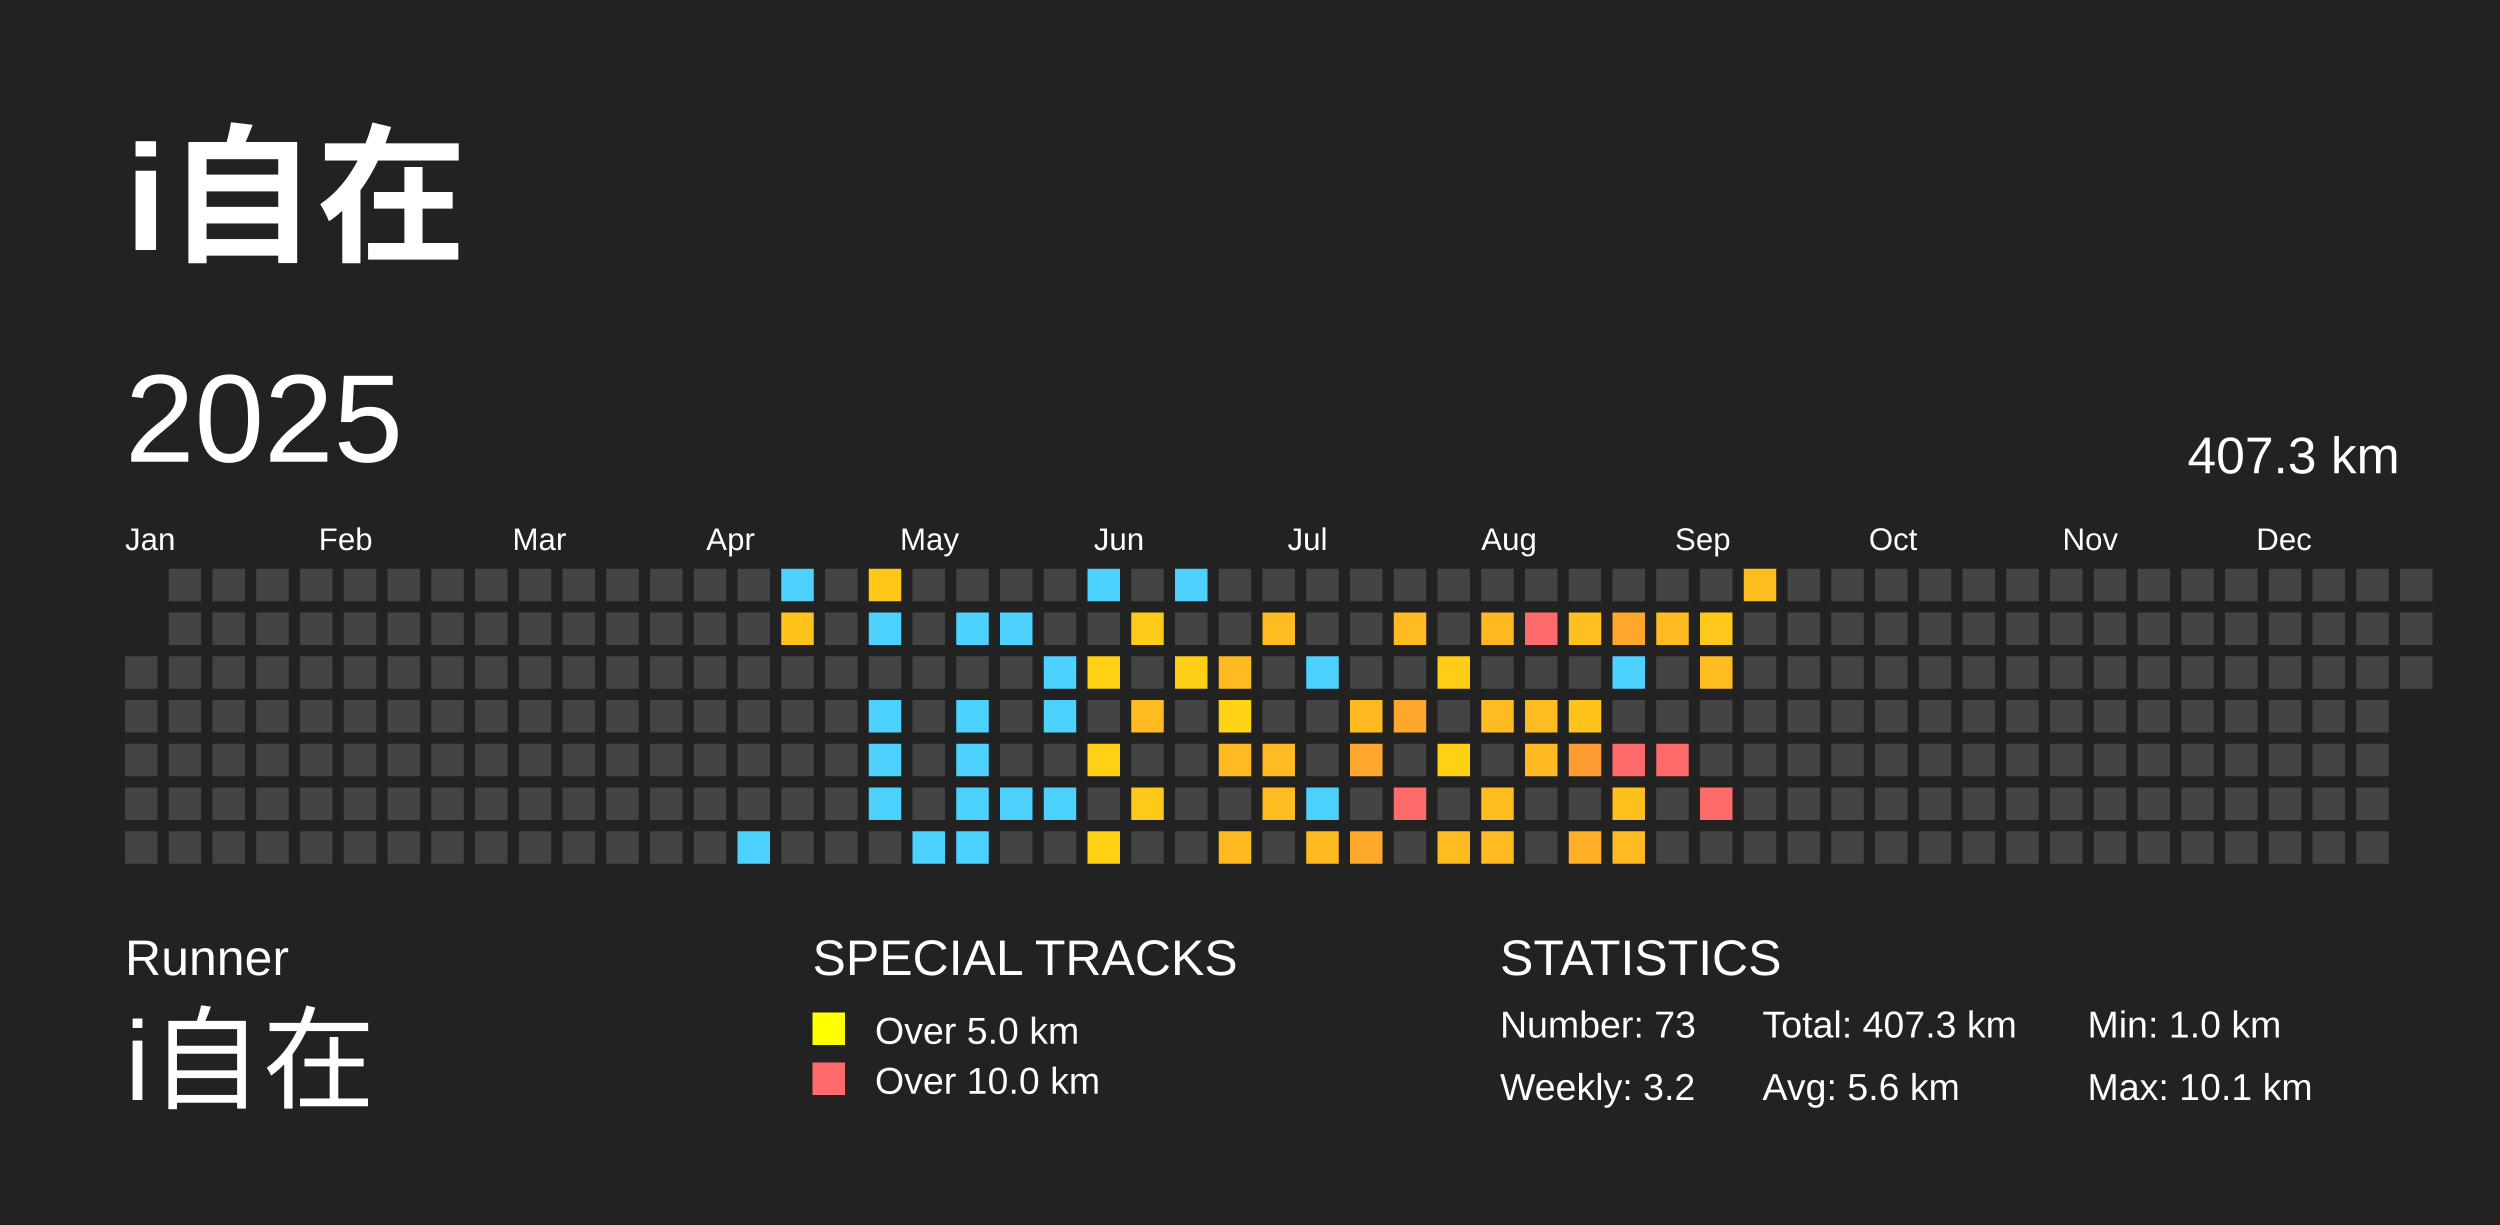
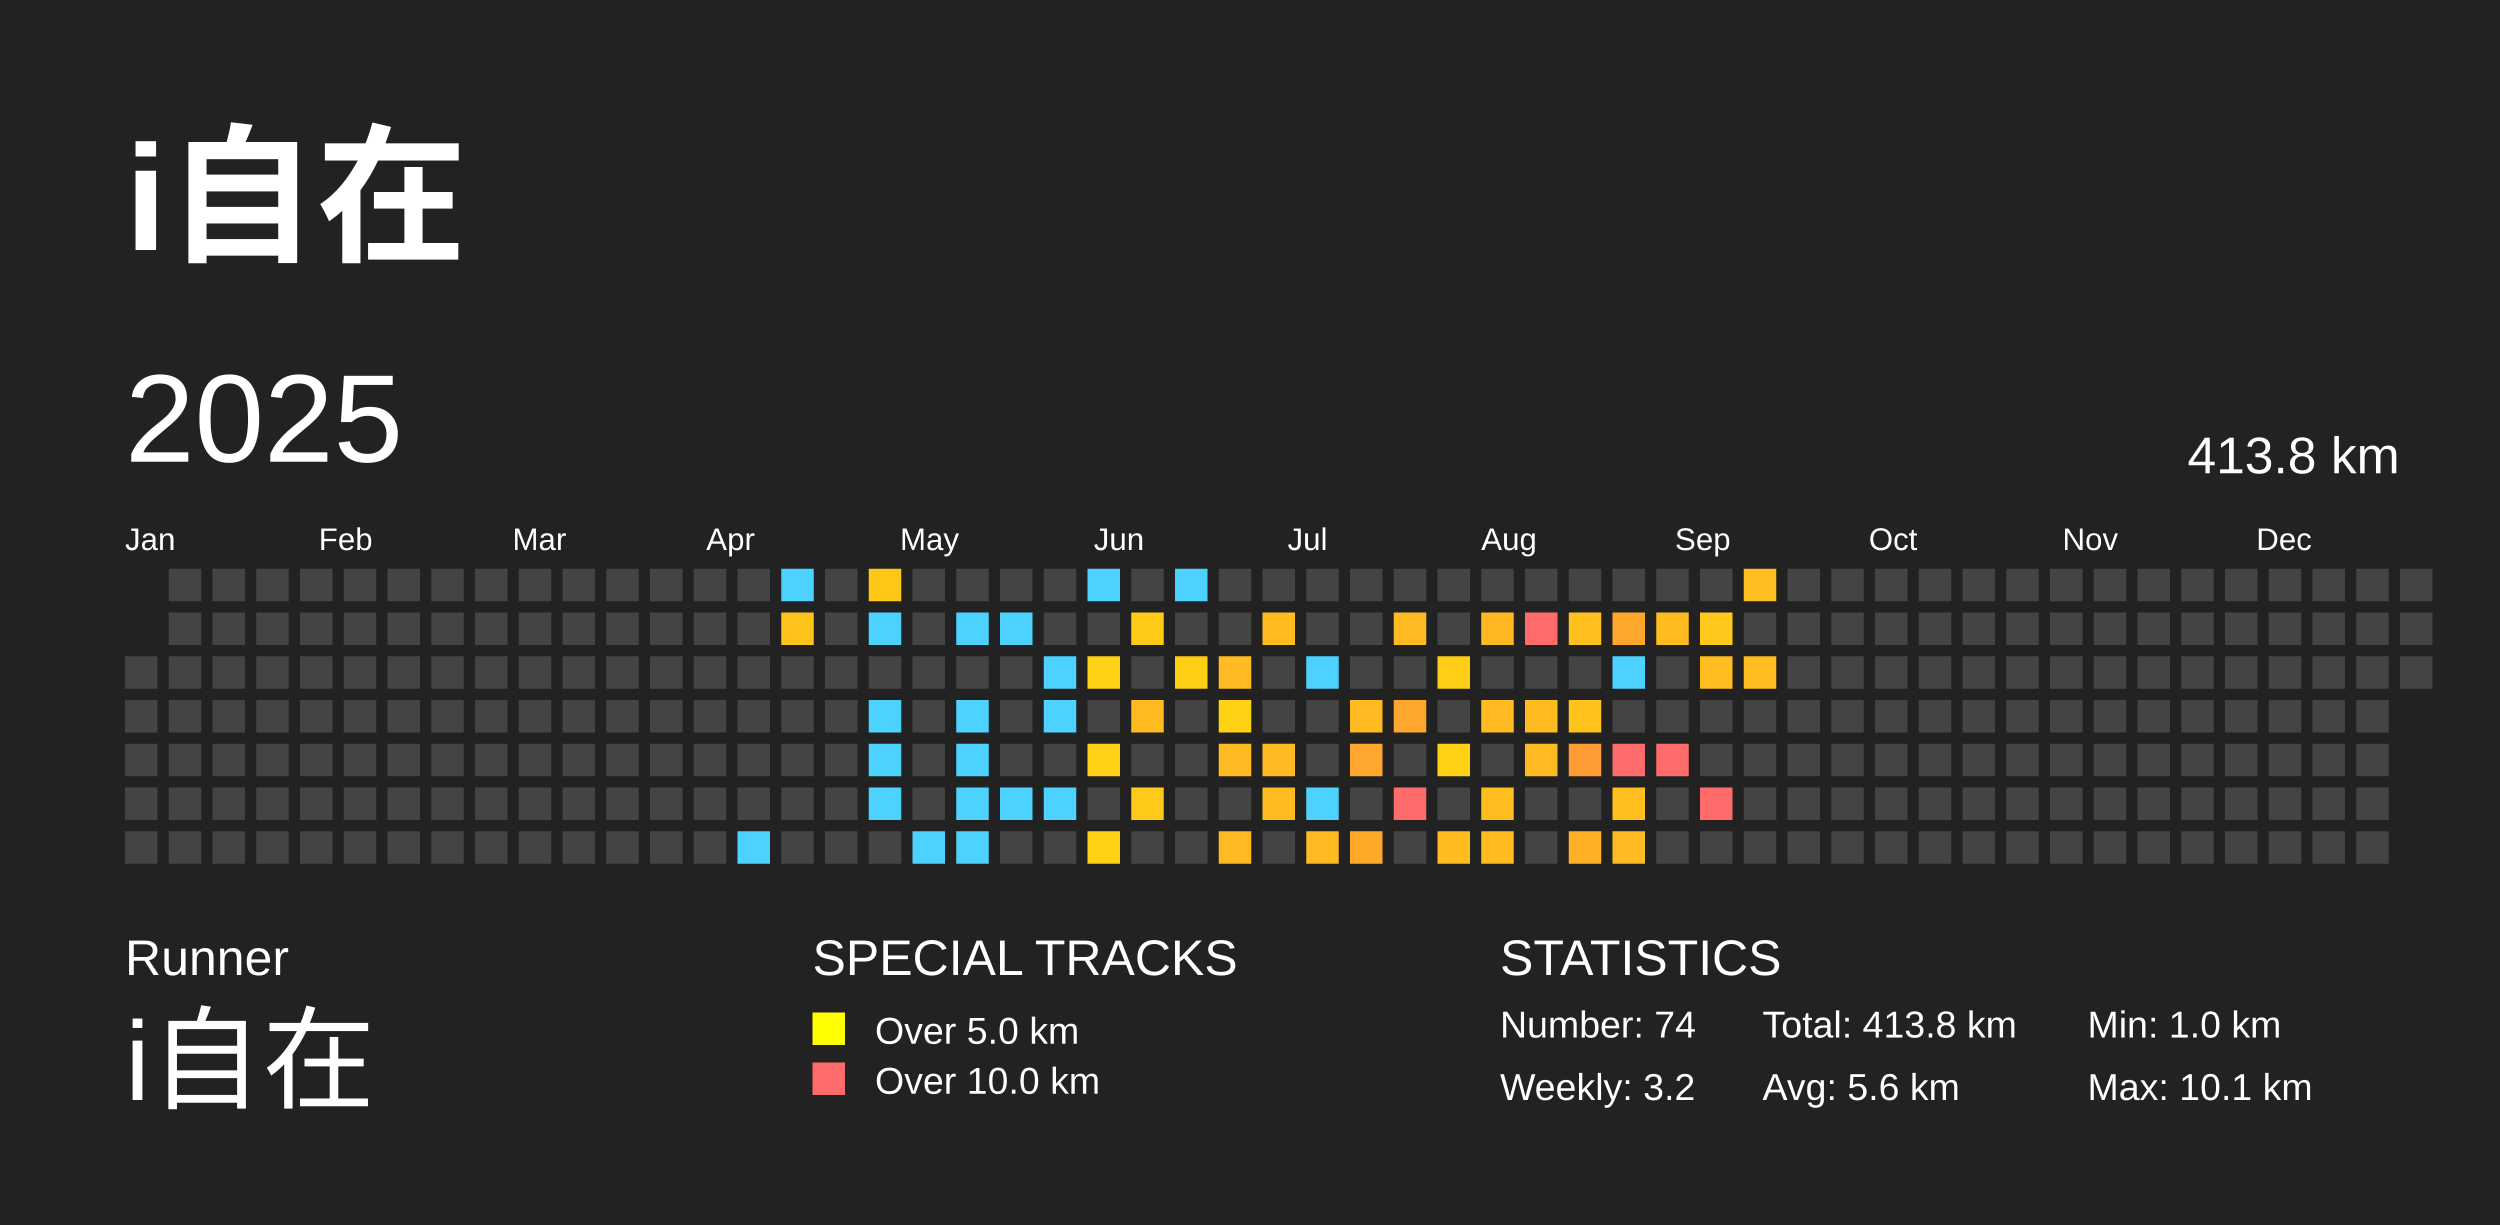
<svg xmlns="http://www.w3.org/2000/svg" baseProfile="full" height="98mm" version="1.1" viewBox="0,0,200,98" width="200mm">
  <defs />
  <rect fill="#222222" height="98" width="200" x="0" y="0" />
  <text fill="#FFFFFF" style="font-size:12px; font-family:Arial; font-weight:bold;" x="10" y="20">i自在</text>
  <text fill="#FFFFFF" style="font-size:4px; font-family:Arial" x="10" y="78">Runner</text>
  <text fill="#FFFFFF" style="font-size:9px; font-family:Arial" x="10" y="88">i自在</text>
  <text fill="#FFFFFF" style="font-size:4px; font-family:Arial" x="65" y="78">SPECIAL TRACKS</text>
  <rect fill="#FFFF00" height="2.6" width="2.6" x="65" y="81" />
  <text fill="#FFFFFF" style="font-size:3px; font-family:Arial" x="70" y="83.5">Over 5.0 km</text>
  <rect fill="#FF6B6B" height="2.6" width="2.6" x="65" y="85" />
  <text fill="#FFFFFF" style="font-size:3px; font-family:Arial" x="70" y="87.5">Over 10.0 km</text>
  <text fill="#FFFFFF" style="font-size:4px; font-family:Arial" x="120" y="78">STATISTICS</text>
-   <text fill="#FFFFFF" style="font-size:3px; font-family:Arial" x="120" y="83">Number: 73</text>
+   <text fill="#FFFFFF" style="font-size:3px; font-family:Arial" x="120" y="83">Number: 74</text>
  <text fill="#FFFFFF" style="font-size:3px; font-family:Arial" x="120" y="88">Weekly: 3.2</text>
-   <text fill="#FFFFFF" style="font-size:3px; font-family:Arial" x="141" y="83">Total: 407.3 km</text>
+   <text fill="#FFFFFF" style="font-size:3px; font-family:Arial" x="141" y="83">Total: 413.8 km</text>
  <text fill="#FFFFFF" style="font-size:3px; font-family:Arial" x="141" y="88">Avg: 5.6 km</text>
  <text fill="#FFFFFF" style="font-size:3px; font-family:Arial" x="167" y="83">Min: 1.0 km</text>
  <text fill="#FFFFFF" style="font-size:3px; font-family:Arial" x="167" y="88">Max: 10.1 km</text>
  <text dominant-baseline="hanging" fill="#FFFFFF" style="font-size:10.0px; font-family:Arial;" x="10" y="30">2025</text>
-   <text dominant-baseline="hanging" fill="#FFFFFF" style="font-size:4.125px; font-family:Arial;" x="175" y="35">407.3 km</text>
+   <text dominant-baseline="hanging" fill="#FFFFFF" style="font-size:4.125px; font-family:Arial;" x="175" y="35">413.8 km</text>
  <text fill="#FFFFFF" style="font-size:2.5px; font-family:Arial" x="10.0" y="44">Jan</text>
  <text fill="#FFFFFF" style="font-size:2.5px; font-family:Arial" x="25.5" y="44">Feb</text>
  <text fill="#FFFFFF" style="font-size:2.5px; font-family:Arial" x="41.0" y="44">Mar</text>
  <text fill="#FFFFFF" style="font-size:2.5px; font-family:Arial" x="56.5" y="44">Apr</text>
  <text fill="#FFFFFF" style="font-size:2.5px; font-family:Arial" x="72.0" y="44">May</text>
  <text fill="#FFFFFF" style="font-size:2.5px; font-family:Arial" x="87.5" y="44">Jun</text>
  <text fill="#FFFFFF" style="font-size:2.5px; font-family:Arial" x="103.0" y="44">Jul</text>
  <text fill="#FFFFFF" style="font-size:2.5px; font-family:Arial" x="118.5" y="44">Aug</text>
  <text fill="#FFFFFF" style="font-size:2.5px; font-family:Arial" x="134.0" y="44">Sep</text>
  <text fill="#FFFFFF" style="font-size:2.5px; font-family:Arial" x="149.5" y="44">Oct</text>
  <text fill="#FFFFFF" style="font-size:2.5px; font-family:Arial" x="165.0" y="44">Nov</text>
  <text fill="#FFFFFF" style="font-size:2.5px; font-family:Arial" x="180.5" y="44">Dec</text>
  <rect fill="#444444" height="2.6" width="2.6" x="10.0" y="52.5" />
  <rect fill="#444444" height="2.6" width="2.6" x="10.0" y="56.0" />
  <rect fill="#444444" height="2.6" width="2.6" x="10.0" y="59.5" />
  <rect fill="#444444" height="2.6" width="2.6" x="10.0" y="63.0" />
  <rect fill="#444444" height="2.6" width="2.6" x="10.0" y="66.5" />
  <rect fill="#444444" height="2.6" width="2.6" x="13.5" y="45.5" />
  <rect fill="#444444" height="2.6" width="2.6" x="13.5" y="49.0" />
  <rect fill="#444444" height="2.6" width="2.6" x="13.5" y="52.5" />
  <rect fill="#444444" height="2.6" width="2.6" x="13.5" y="56.0" />
  <rect fill="#444444" height="2.6" width="2.6" x="13.5" y="59.5" />
  <rect fill="#444444" height="2.6" width="2.6" x="13.5" y="63.0" />
  <rect fill="#444444" height="2.6" width="2.6" x="13.5" y="66.5" />
  <rect fill="#444444" height="2.6" width="2.6" x="17.0" y="45.5" />
  <rect fill="#444444" height="2.6" width="2.6" x="17.0" y="49.0" />
  <rect fill="#444444" height="2.6" width="2.6" x="17.0" y="52.5" />
  <rect fill="#444444" height="2.6" width="2.6" x="17.0" y="56.0" />
  <rect fill="#444444" height="2.6" width="2.6" x="17.0" y="59.5" />
  <rect fill="#444444" height="2.6" width="2.6" x="17.0" y="63.0" />
  <rect fill="#444444" height="2.6" width="2.6" x="17.0" y="66.5" />
  <rect fill="#444444" height="2.6" width="2.6" x="20.5" y="45.5" />
  <rect fill="#444444" height="2.6" width="2.6" x="20.5" y="49.0" />
  <rect fill="#444444" height="2.6" width="2.6" x="20.5" y="52.5" />
  <rect fill="#444444" height="2.6" width="2.6" x="20.5" y="56.0" />
  <rect fill="#444444" height="2.6" width="2.6" x="20.5" y="59.5" />
  <rect fill="#444444" height="2.6" width="2.6" x="20.5" y="63.0" />
  <rect fill="#444444" height="2.6" width="2.6" x="20.5" y="66.5" />
  <rect fill="#444444" height="2.6" width="2.6" x="24.0" y="45.5" />
  <rect fill="#444444" height="2.6" width="2.6" x="24.0" y="49.0" />
  <rect fill="#444444" height="2.6" width="2.6" x="24.0" y="52.5" />
  <rect fill="#444444" height="2.6" width="2.6" x="24.0" y="56.0" />
  <rect fill="#444444" height="2.6" width="2.6" x="24.0" y="59.5" />
  <rect fill="#444444" height="2.6" width="2.6" x="24.0" y="63.0" />
  <rect fill="#444444" height="2.6" width="2.6" x="24.0" y="66.5" />
  <rect fill="#444444" height="2.6" width="2.6" x="27.5" y="45.5" />
  <rect fill="#444444" height="2.6" width="2.6" x="27.5" y="49.0" />
  <rect fill="#444444" height="2.6" width="2.6" x="27.5" y="52.5" />
  <rect fill="#444444" height="2.6" width="2.6" x="27.5" y="56.0" />
  <rect fill="#444444" height="2.6" width="2.6" x="27.5" y="59.5" />
  <rect fill="#444444" height="2.6" width="2.6" x="27.5" y="63.0" />
  <rect fill="#444444" height="2.6" width="2.6" x="27.5" y="66.5" />
  <rect fill="#444444" height="2.6" width="2.6" x="31.0" y="45.5" />
  <rect fill="#444444" height="2.6" width="2.6" x="31.0" y="49.0" />
  <rect fill="#444444" height="2.6" width="2.6" x="31.0" y="52.5" />
  <rect fill="#444444" height="2.6" width="2.6" x="31.0" y="56.0" />
  <rect fill="#444444" height="2.6" width="2.6" x="31.0" y="59.5" />
  <rect fill="#444444" height="2.6" width="2.6" x="31.0" y="63.0" />
  <rect fill="#444444" height="2.6" width="2.6" x="31.0" y="66.5" />
  <rect fill="#444444" height="2.6" width="2.6" x="34.5" y="45.5" />
  <rect fill="#444444" height="2.6" width="2.6" x="34.5" y="49.0" />
  <rect fill="#444444" height="2.6" width="2.6" x="34.5" y="52.5" />
  <rect fill="#444444" height="2.6" width="2.6" x="34.5" y="56.0" />
  <rect fill="#444444" height="2.6" width="2.6" x="34.5" y="59.5" />
  <rect fill="#444444" height="2.6" width="2.6" x="34.5" y="63.0" />
  <rect fill="#444444" height="2.6" width="2.6" x="34.5" y="66.5" />
  <rect fill="#444444" height="2.6" width="2.6" x="38.0" y="45.5" />
  <rect fill="#444444" height="2.6" width="2.6" x="38.0" y="49.0" />
  <rect fill="#444444" height="2.6" width="2.6" x="38.0" y="52.5" />
  <rect fill="#444444" height="2.6" width="2.6" x="38.0" y="56.0" />
  <rect fill="#444444" height="2.6" width="2.6" x="38.0" y="59.5" />
  <rect fill="#444444" height="2.6" width="2.6" x="38.0" y="63.0" />
  <rect fill="#444444" height="2.6" width="2.6" x="38.0" y="66.5" />
  <rect fill="#444444" height="2.6" width="2.6" x="41.5" y="45.5" />
  <rect fill="#444444" height="2.6" width="2.6" x="41.5" y="49.0" />
  <rect fill="#444444" height="2.6" width="2.6" x="41.5" y="52.5" />
  <rect fill="#444444" height="2.6" width="2.6" x="41.5" y="56.0" />
  <rect fill="#444444" height="2.6" width="2.6" x="41.5" y="59.5" />
  <rect fill="#444444" height="2.6" width="2.6" x="41.5" y="63.0" />
  <rect fill="#444444" height="2.6" width="2.6" x="41.5" y="66.5" />
  <rect fill="#444444" height="2.6" width="2.6" x="45.0" y="45.5" />
  <rect fill="#444444" height="2.6" width="2.6" x="45.0" y="49.0" />
  <rect fill="#444444" height="2.6" width="2.6" x="45.0" y="52.5" />
  <rect fill="#444444" height="2.6" width="2.6" x="45.0" y="56.0" />
  <rect fill="#444444" height="2.6" width="2.6" x="45.0" y="59.5" />
  <rect fill="#444444" height="2.6" width="2.6" x="45.0" y="63.0" />
  <rect fill="#444444" height="2.6" width="2.6" x="45.0" y="66.5" />
  <rect fill="#444444" height="2.6" width="2.6" x="48.5" y="45.5" />
  <rect fill="#444444" height="2.6" width="2.6" x="48.5" y="49.0" />
  <rect fill="#444444" height="2.6" width="2.6" x="48.5" y="52.5" />
  <rect fill="#444444" height="2.6" width="2.6" x="48.5" y="56.0" />
  <rect fill="#444444" height="2.6" width="2.6" x="48.5" y="59.5" />
  <rect fill="#444444" height="2.6" width="2.6" x="48.5" y="63.0" />
  <rect fill="#444444" height="2.6" width="2.6" x="48.5" y="66.5" />
  <rect fill="#444444" height="2.6" width="2.6" x="52.0" y="45.5" />
  <rect fill="#444444" height="2.6" width="2.6" x="52.0" y="49.0" />
  <rect fill="#444444" height="2.6" width="2.6" x="52.0" y="52.5" />
  <rect fill="#444444" height="2.6" width="2.6" x="52.0" y="56.0" />
  <rect fill="#444444" height="2.6" width="2.6" x="52.0" y="59.5" />
  <rect fill="#444444" height="2.6" width="2.6" x="52.0" y="63.0" />
  <rect fill="#444444" height="2.6" width="2.6" x="52.0" y="66.5" />
  <rect fill="#444444" height="2.6" width="2.6" x="55.5" y="45.5" />
  <rect fill="#444444" height="2.6" width="2.6" x="55.5" y="49.0" />
  <rect fill="#444444" height="2.6" width="2.6" x="55.5" y="52.5" />
  <rect fill="#444444" height="2.6" width="2.6" x="55.5" y="56.0" />
  <rect fill="#444444" height="2.6" width="2.6" x="55.5" y="59.5" />
  <rect fill="#444444" height="2.6" width="2.6" x="55.5" y="63.0" />
  <rect fill="#444444" height="2.6" width="2.6" x="55.5" y="66.5" />
  <rect fill="#444444" height="2.6" width="2.6" x="59.0" y="45.5" />
  <rect fill="#444444" height="2.6" width="2.6" x="59.0" y="49.0" />
  <rect fill="#444444" height="2.6" width="2.6" x="59.0" y="52.5" />
  <rect fill="#444444" height="2.6" width="2.6" x="59.0" y="56.0" />
  <rect fill="#444444" height="2.6" width="2.6" x="59.0" y="59.5" />
  <rect fill="#444444" height="2.6" width="2.6" x="59.0" y="63.0" />
  <rect fill="#4dd2ff" height="2.6" width="2.6" x="59.0" y="66.5" />
  <rect fill="#4dd2ff" height="2.6" width="2.6" x="62.5" y="45.5" />
  <rect fill="#ffc31c" height="2.6" width="2.6" x="62.5" y="49.0" />
  <rect fill="#444444" height="2.6" width="2.6" x="62.5" y="52.5" />
  <rect fill="#444444" height="2.6" width="2.6" x="62.5" y="56.0" />
  <rect fill="#444444" height="2.6" width="2.6" x="62.5" y="59.5" />
  <rect fill="#444444" height="2.6" width="2.6" x="62.5" y="63.0" />
  <rect fill="#444444" height="2.6" width="2.6" x="62.5" y="66.5" />
  <rect fill="#444444" height="2.6" width="2.6" x="66.0" y="45.5" />
  <rect fill="#444444" height="2.6" width="2.6" x="66.0" y="49.0" />
  <rect fill="#444444" height="2.6" width="2.6" x="66.0" y="52.5" />
  <rect fill="#444444" height="2.6" width="2.6" x="66.0" y="56.0" />
  <rect fill="#444444" height="2.6" width="2.6" x="66.0" y="59.5" />
  <rect fill="#444444" height="2.6" width="2.6" x="66.0" y="63.0" />
  <rect fill="#444444" height="2.6" width="2.6" x="66.0" y="66.5" />
  <rect fill="#ffc819" height="2.6" width="2.6" x="69.5" y="45.5" />
  <rect fill="#4dd2ff" height="2.6" width="2.6" x="69.5" y="49.0" />
  <rect fill="#444444" height="2.6" width="2.6" x="69.5" y="52.5" />
  <rect fill="#4dd2ff" height="2.6" width="2.6" x="69.5" y="56.0" />
  <rect fill="#4dd2ff" height="2.6" width="2.6" x="69.5" y="59.5" />
  <rect fill="#4dd2ff" height="2.6" width="2.6" x="69.5" y="63.0" />
  <rect fill="#444444" height="2.6" width="2.6" x="69.5" y="66.5" />
  <rect fill="#444444" height="2.6" width="2.6" x="73.0" y="45.5" />
  <rect fill="#444444" height="2.6" width="2.6" x="73.0" y="49.0" />
  <rect fill="#444444" height="2.6" width="2.6" x="73.0" y="52.5" />
  <rect fill="#444444" height="2.6" width="2.6" x="73.0" y="56.0" />
  <rect fill="#444444" height="2.6" width="2.6" x="73.0" y="59.5" />
  <rect fill="#444444" height="2.6" width="2.6" x="73.0" y="63.0" />
  <rect fill="#4dd2ff" height="2.6" width="2.6" x="73.0" y="66.5" />
  <rect fill="#444444" height="2.6" width="2.6" x="76.5" y="45.5" />
  <rect fill="#4dd2ff" height="2.6" width="2.6" x="76.5" y="49.0" />
  <rect fill="#444444" height="2.6" width="2.6" x="76.5" y="52.5" />
  <rect fill="#4dd2ff" height="2.6" width="2.6" x="76.5" y="56.0" />
  <rect fill="#4dd2ff" height="2.6" width="2.6" x="76.5" y="59.5" />
  <rect fill="#4dd2ff" height="2.6" width="2.6" x="76.5" y="63.0" />
  <rect fill="#4dd2ff" height="2.6" width="2.6" x="76.5" y="66.5" />
  <rect fill="#444444" height="2.6" width="2.6" x="80.0" y="45.5" />
  <rect fill="#4dd2ff" height="2.6" width="2.6" x="80.0" y="49.0" />
  <rect fill="#444444" height="2.6" width="2.6" x="80.0" y="52.5" />
  <rect fill="#444444" height="2.6" width="2.6" x="80.0" y="56.0" />
  <rect fill="#444444" height="2.6" width="2.6" x="80.0" y="59.5" />
  <rect fill="#4dd2ff" height="2.6" width="2.6" x="80.0" y="63.0" />
  <rect fill="#444444" height="2.6" width="2.6" x="80.0" y="66.5" />
  <rect fill="#444444" height="2.6" width="2.6" x="83.5" y="45.5" />
  <rect fill="#444444" height="2.6" width="2.6" x="83.5" y="49.0" />
  <rect fill="#4dd2ff" height="2.6" width="2.6" x="83.5" y="52.5" />
  <rect fill="#4dd2ff" height="2.6" width="2.6" x="83.5" y="56.0" />
  <rect fill="#444444" height="2.6" width="2.6" x="83.5" y="59.5" />
  <rect fill="#4dd2ff" height="2.6" width="2.6" x="83.5" y="63.0" />
  <rect fill="#444444" height="2.6" width="2.6" x="83.5" y="66.5" />
  <rect fill="#4dd2ff" height="2.6" width="2.6" x="87.0" y="45.5" />
  <rect fill="#444444" height="2.6" width="2.6" x="87.0" y="49.0" />
  <rect fill="#ffd115" height="2.6" width="2.6" x="87.0" y="52.5" />
  <rect fill="#444444" height="2.6" width="2.6" x="87.0" y="56.0" />
  <rect fill="#ffd015" height="2.6" width="2.6" x="87.0" y="59.5" />
  <rect fill="#444444" height="2.6" width="2.6" x="87.0" y="63.0" />
  <rect fill="#ffd115" height="2.6" width="2.6" x="87.0" y="66.5" />
  <rect fill="#444444" height="2.6" width="2.6" x="90.5" y="45.5" />
  <rect fill="#ffcb18" height="2.6" width="2.6" x="90.5" y="49.0" />
  <rect fill="#444444" height="2.6" width="2.6" x="90.5" y="52.5" />
  <rect fill="#ffbb20" height="2.6" width="2.6" x="90.5" y="56.0" />
  <rect fill="#444444" height="2.6" width="2.6" x="90.5" y="59.5" />
  <rect fill="#ffc919" height="2.6" width="2.6" x="90.5" y="63.0" />
  <rect fill="#444444" height="2.6" width="2.6" x="90.5" y="66.5" />
  <rect fill="#4dd2ff" height="2.6" width="2.6" x="94.0" y="45.5" />
  <rect fill="#444444" height="2.6" width="2.6" x="94.0" y="49.0" />
  <rect fill="#ffce17" height="2.6" width="2.6" x="94.0" y="52.5" />
  <rect fill="#444444" height="2.6" width="2.6" x="94.0" y="56.0" />
  <rect fill="#444444" height="2.6" width="2.6" x="94.0" y="59.5" />
  <rect fill="#444444" height="2.6" width="2.6" x="94.0" y="63.0" />
  <rect fill="#444444" height="2.6" width="2.6" x="94.0" y="66.5" />
  <rect fill="#444444" height="2.6" width="2.6" x="97.5" y="45.5" />
  <rect fill="#444444" height="2.6" width="2.6" x="97.5" y="49.0" />
  <rect fill="#ffbb21" height="2.6" width="2.6" x="97.5" y="52.5" />
  <rect fill="#ffd215" height="2.6" width="2.6" x="97.5" y="56.0" />
  <rect fill="#ffbb21" height="2.6" width="2.6" x="97.5" y="59.5" />
  <rect fill="#444444" height="2.6" width="2.6" x="97.5" y="63.0" />
  <rect fill="#ffba21" height="2.6" width="2.6" x="97.5" y="66.5" />
  <rect fill="#444444" height="2.6" width="2.6" x="101.0" y="45.5" />
  <rect fill="#ffbc20" height="2.6" width="2.6" x="101.0" y="49.0" />
  <rect fill="#444444" height="2.6" width="2.6" x="101.0" y="52.5" />
  <rect fill="#444444" height="2.6" width="2.6" x="101.0" y="56.0" />
  <rect fill="#ffbb21" height="2.6" width="2.6" x="101.0" y="59.5" />
  <rect fill="#ffbc20" height="2.6" width="2.6" x="101.0" y="63.0" />
  <rect fill="#444444" height="2.6" width="2.6" x="101.0" y="66.5" />
  <rect fill="#444444" height="2.6" width="2.6" x="104.5" y="45.5" />
  <rect fill="#444444" height="2.6" width="2.6" x="104.5" y="49.0" />
  <rect fill="#4dd2ff" height="2.6" width="2.6" x="104.5" y="52.5" />
  <rect fill="#444444" height="2.6" width="2.6" x="104.5" y="56.0" />
  <rect fill="#444444" height="2.6" width="2.6" x="104.5" y="59.5" />
  <rect fill="#4dd2ff" height="2.6" width="2.6" x="104.5" y="63.0" />
  <rect fill="#ffba21" height="2.6" width="2.6" x="104.5" y="66.5" />
  <rect fill="#444444" height="2.6" width="2.6" x="108.0" y="45.5" />
  <rect fill="#444444" height="2.6" width="2.6" x="108.0" y="49.0" />
  <rect fill="#444444" height="2.6" width="2.6" x="108.0" y="52.5" />
  <rect fill="#ffba21" height="2.6" width="2.6" x="108.0" y="56.0" />
  <rect fill="#ffa62e" height="2.6" width="2.6" x="108.0" y="59.5" />
  <rect fill="#444444" height="2.6" width="2.6" x="108.0" y="63.0" />
  <rect fill="#ffa92b" height="2.6" width="2.6" x="108.0" y="66.5" />
  <rect fill="#444444" height="2.6" width="2.6" x="111.5" y="45.5" />
  <rect fill="#ffbb21" height="2.6" width="2.6" x="111.5" y="49.0" />
  <rect fill="#444444" height="2.6" width="2.6" x="111.5" y="52.5" />
  <rect fill="#ffa72d" height="2.6" width="2.6" x="111.5" y="56.0" />
  <rect fill="#444444" height="2.6" width="2.6" x="111.5" y="59.5" />
  <rect fill="#FF6B6B" height="2.6" width="2.6" x="111.5" y="63.0" />
  <rect fill="#444444" height="2.6" width="2.6" x="111.5" y="66.5" />
  <rect fill="#444444" height="2.6" width="2.6" x="115.0" y="45.5" />
  <rect fill="#444444" height="2.6" width="2.6" x="115.0" y="49.0" />
  <rect fill="#ffcc17" height="2.6" width="2.6" x="115.0" y="52.5" />
  <rect fill="#444444" height="2.6" width="2.6" x="115.0" y="56.0" />
  <rect fill="#ffd115" height="2.6" width="2.6" x="115.0" y="59.5" />
  <rect fill="#444444" height="2.6" width="2.6" x="115.0" y="63.0" />
  <rect fill="#ffbc20" height="2.6" width="2.6" x="115.0" y="66.5" />
  <rect fill="#444444" height="2.6" width="2.6" x="118.5" y="45.5" />
  <rect fill="#ffb822" height="2.6" width="2.6" x="118.5" y="49.0" />
  <rect fill="#444444" height="2.6" width="2.6" x="118.5" y="52.5" />
  <rect fill="#ffbb21" height="2.6" width="2.6" x="118.5" y="56.0" />
  <rect fill="#444444" height="2.6" width="2.6" x="118.5" y="59.5" />
  <rect fill="#ffbd20" height="2.6" width="2.6" x="118.5" y="63.0" />
  <rect fill="#ffbb20" height="2.6" width="2.6" x="118.5" y="66.5" />
  <rect fill="#444444" height="2.6" width="2.6" x="122.0" y="45.5" />
  <rect fill="#FF6B6B" height="2.6" width="2.6" x="122.0" y="49.0" />
  <rect fill="#444444" height="2.6" width="2.6" x="122.0" y="52.5" />
  <rect fill="#ffbc20" height="2.6" width="2.6" x="122.0" y="56.0" />
  <rect fill="#ffba21" height="2.6" width="2.6" x="122.0" y="59.5" />
  <rect fill="#444444" height="2.6" width="2.6" x="122.0" y="63.0" />
  <rect fill="#444444" height="2.6" width="2.6" x="122.0" y="66.5" />
  <rect fill="#444444" height="2.6" width="2.6" x="125.5" y="45.5" />
  <rect fill="#ffbf1e" height="2.6" width="2.6" x="125.5" y="49.0" />
  <rect fill="#444444" height="2.6" width="2.6" x="125.5" y="52.5" />
  <rect fill="#ffc31c" height="2.6" width="2.6" x="125.5" y="56.0" />
  <rect fill="#ff9d34" height="2.6" width="2.6" x="125.5" y="59.5" />
  <rect fill="#444444" height="2.6" width="2.6" x="125.5" y="63.0" />
  <rect fill="#ffb027" height="2.6" width="2.6" x="125.5" y="66.5" />
  <rect fill="#444444" height="2.6" width="2.6" x="129.0" y="45.5" />
  <rect fill="#ffa72d" height="2.6" width="2.6" x="129.0" y="49.0" />
  <rect fill="#4dd2ff" height="2.6" width="2.6" x="129.0" y="52.5" />
  <rect fill="#444444" height="2.6" width="2.6" x="129.0" y="56.0" />
  <rect fill="#FF6B6B" height="2.6" width="2.6" x="129.0" y="59.5" />
  <rect fill="#ffc01e" height="2.6" width="2.6" x="129.0" y="63.0" />
  <rect fill="#ffbb21" height="2.6" width="2.6" x="129.0" y="66.5" />
  <rect fill="#444444" height="2.6" width="2.6" x="132.5" y="45.5" />
  <rect fill="#ffbb20" height="2.6" width="2.6" x="132.5" y="49.0" />
  <rect fill="#444444" height="2.6" width="2.6" x="132.5" y="52.5" />
  <rect fill="#444444" height="2.6" width="2.6" x="132.5" y="56.0" />
  <rect fill="#FF6B6B" height="2.6" width="2.6" x="132.5" y="59.5" />
  <rect fill="#444444" height="2.6" width="2.6" x="132.5" y="63.0" />
  <rect fill="#444444" height="2.6" width="2.6" x="132.5" y="66.5" />
  <rect fill="#444444" height="2.6" width="2.6" x="136.0" y="45.5" />
  <rect fill="#ffc81a" height="2.6" width="2.6" x="136.0" y="49.0" />
  <rect fill="#ffbd20" height="2.6" width="2.6" x="136.0" y="52.5" />
  <rect fill="#444444" height="2.6" width="2.6" x="136.0" y="56.0" />
  <rect fill="#444444" height="2.6" width="2.6" x="136.0" y="59.5" />
  <rect fill="#FF6B6B" height="2.6" width="2.6" x="136.0" y="63.0" />
  <rect fill="#444444" height="2.6" width="2.6" x="136.0" y="66.5" />
  <rect fill="#ffbe1f" height="2.6" width="2.6" x="139.5" y="45.5" />
  <rect fill="#444444" height="2.6" width="2.6" x="139.5" y="49.0" />
-   <rect fill="#444444" height="2.6" width="2.6" x="139.5" y="52.5" />
+   <rect fill="#ffbd1f" height="2.6" width="2.6" x="139.5" y="52.5" />
  <rect fill="#444444" height="2.6" width="2.6" x="139.5" y="56.0" />
  <rect fill="#444444" height="2.6" width="2.6" x="139.5" y="59.5" />
  <rect fill="#444444" height="2.6" width="2.6" x="139.5" y="63.0" />
  <rect fill="#444444" height="2.6" width="2.6" x="139.5" y="66.5" />
  <rect fill="#444444" height="2.6" width="2.6" x="143.0" y="45.5" />
  <rect fill="#444444" height="2.6" width="2.6" x="143.0" y="49.0" />
  <rect fill="#444444" height="2.6" width="2.6" x="143.0" y="52.5" />
  <rect fill="#444444" height="2.6" width="2.6" x="143.0" y="56.0" />
  <rect fill="#444444" height="2.6" width="2.6" x="143.0" y="59.5" />
  <rect fill="#444444" height="2.6" width="2.6" x="143.0" y="63.0" />
  <rect fill="#444444" height="2.6" width="2.6" x="143.0" y="66.5" />
  <rect fill="#444444" height="2.6" width="2.6" x="146.5" y="45.5" />
  <rect fill="#444444" height="2.6" width="2.6" x="146.5" y="49.0" />
  <rect fill="#444444" height="2.6" width="2.6" x="146.5" y="52.5" />
  <rect fill="#444444" height="2.6" width="2.6" x="146.5" y="56.0" />
  <rect fill="#444444" height="2.6" width="2.6" x="146.5" y="59.5" />
  <rect fill="#444444" height="2.6" width="2.6" x="146.5" y="63.0" />
  <rect fill="#444444" height="2.6" width="2.6" x="146.5" y="66.5" />
  <rect fill="#444444" height="2.6" width="2.6" x="150.0" y="45.5" />
  <rect fill="#444444" height="2.6" width="2.6" x="150.0" y="49.0" />
  <rect fill="#444444" height="2.6" width="2.6" x="150.0" y="52.5" />
  <rect fill="#444444" height="2.6" width="2.6" x="150.0" y="56.0" />
  <rect fill="#444444" height="2.6" width="2.6" x="150.0" y="59.5" />
  <rect fill="#444444" height="2.6" width="2.6" x="150.0" y="63.0" />
  <rect fill="#444444" height="2.6" width="2.6" x="150.0" y="66.5" />
  <rect fill="#444444" height="2.6" width="2.6" x="153.5" y="45.5" />
  <rect fill="#444444" height="2.6" width="2.6" x="153.5" y="49.0" />
  <rect fill="#444444" height="2.6" width="2.6" x="153.5" y="52.5" />
  <rect fill="#444444" height="2.6" width="2.6" x="153.5" y="56.0" />
  <rect fill="#444444" height="2.6" width="2.6" x="153.5" y="59.5" />
  <rect fill="#444444" height="2.6" width="2.6" x="153.5" y="63.0" />
  <rect fill="#444444" height="2.6" width="2.6" x="153.5" y="66.5" />
  <rect fill="#444444" height="2.6" width="2.6" x="157.0" y="45.5" />
  <rect fill="#444444" height="2.6" width="2.6" x="157.0" y="49.0" />
  <rect fill="#444444" height="2.6" width="2.6" x="157.0" y="52.5" />
  <rect fill="#444444" height="2.6" width="2.6" x="157.0" y="56.0" />
  <rect fill="#444444" height="2.6" width="2.6" x="157.0" y="59.5" />
  <rect fill="#444444" height="2.6" width="2.6" x="157.0" y="63.0" />
  <rect fill="#444444" height="2.6" width="2.6" x="157.0" y="66.5" />
  <rect fill="#444444" height="2.6" width="2.6" x="160.5" y="45.5" />
  <rect fill="#444444" height="2.6" width="2.6" x="160.5" y="49.0" />
  <rect fill="#444444" height="2.6" width="2.6" x="160.5" y="52.5" />
  <rect fill="#444444" height="2.6" width="2.6" x="160.5" y="56.0" />
  <rect fill="#444444" height="2.6" width="2.6" x="160.5" y="59.5" />
  <rect fill="#444444" height="2.6" width="2.6" x="160.5" y="63.0" />
  <rect fill="#444444" height="2.6" width="2.6" x="160.5" y="66.5" />
  <rect fill="#444444" height="2.6" width="2.6" x="164.0" y="45.5" />
  <rect fill="#444444" height="2.6" width="2.6" x="164.0" y="49.0" />
  <rect fill="#444444" height="2.6" width="2.6" x="164.0" y="52.5" />
  <rect fill="#444444" height="2.6" width="2.6" x="164.0" y="56.0" />
  <rect fill="#444444" height="2.6" width="2.6" x="164.0" y="59.5" />
  <rect fill="#444444" height="2.6" width="2.6" x="164.0" y="63.0" />
  <rect fill="#444444" height="2.6" width="2.6" x="164.0" y="66.5" />
  <rect fill="#444444" height="2.6" width="2.6" x="167.5" y="45.5" />
  <rect fill="#444444" height="2.6" width="2.6" x="167.5" y="49.0" />
  <rect fill="#444444" height="2.6" width="2.6" x="167.5" y="52.5" />
  <rect fill="#444444" height="2.6" width="2.6" x="167.5" y="56.0" />
  <rect fill="#444444" height="2.6" width="2.6" x="167.5" y="59.5" />
  <rect fill="#444444" height="2.6" width="2.6" x="167.5" y="63.0" />
  <rect fill="#444444" height="2.6" width="2.6" x="167.5" y="66.5" />
  <rect fill="#444444" height="2.6" width="2.6" x="171.0" y="45.5" />
  <rect fill="#444444" height="2.6" width="2.6" x="171.0" y="49.0" />
  <rect fill="#444444" height="2.6" width="2.6" x="171.0" y="52.5" />
  <rect fill="#444444" height="2.6" width="2.6" x="171.0" y="56.0" />
  <rect fill="#444444" height="2.6" width="2.6" x="171.0" y="59.5" />
  <rect fill="#444444" height="2.6" width="2.6" x="171.0" y="63.0" />
  <rect fill="#444444" height="2.6" width="2.6" x="171.0" y="66.5" />
  <rect fill="#444444" height="2.6" width="2.6" x="174.5" y="45.5" />
  <rect fill="#444444" height="2.6" width="2.6" x="174.5" y="49.0" />
  <rect fill="#444444" height="2.6" width="2.6" x="174.5" y="52.5" />
  <rect fill="#444444" height="2.6" width="2.6" x="174.5" y="56.0" />
  <rect fill="#444444" height="2.6" width="2.6" x="174.5" y="59.5" />
  <rect fill="#444444" height="2.6" width="2.6" x="174.5" y="63.0" />
  <rect fill="#444444" height="2.6" width="2.6" x="174.5" y="66.5" />
  <rect fill="#444444" height="2.6" width="2.6" x="178.0" y="45.5" />
  <rect fill="#444444" height="2.6" width="2.6" x="178.0" y="49.0" />
  <rect fill="#444444" height="2.6" width="2.6" x="178.0" y="52.5" />
  <rect fill="#444444" height="2.6" width="2.6" x="178.0" y="56.0" />
  <rect fill="#444444" height="2.6" width="2.6" x="178.0" y="59.5" />
  <rect fill="#444444" height="2.6" width="2.6" x="178.0" y="63.0" />
  <rect fill="#444444" height="2.6" width="2.6" x="178.0" y="66.5" />
  <rect fill="#444444" height="2.6" width="2.6" x="181.5" y="45.5" />
  <rect fill="#444444" height="2.6" width="2.6" x="181.5" y="49.0" />
  <rect fill="#444444" height="2.6" width="2.6" x="181.5" y="52.5" />
  <rect fill="#444444" height="2.6" width="2.6" x="181.5" y="56.0" />
  <rect fill="#444444" height="2.6" width="2.6" x="181.5" y="59.5" />
  <rect fill="#444444" height="2.6" width="2.6" x="181.5" y="63.0" />
  <rect fill="#444444" height="2.6" width="2.6" x="181.5" y="66.5" />
  <rect fill="#444444" height="2.6" width="2.6" x="185.0" y="45.5" />
  <rect fill="#444444" height="2.6" width="2.6" x="185.0" y="49.0" />
  <rect fill="#444444" height="2.6" width="2.6" x="185.0" y="52.5" />
  <rect fill="#444444" height="2.6" width="2.6" x="185.0" y="56.0" />
  <rect fill="#444444" height="2.6" width="2.6" x="185.0" y="59.5" />
  <rect fill="#444444" height="2.6" width="2.6" x="185.0" y="63.0" />
  <rect fill="#444444" height="2.6" width="2.6" x="185.0" y="66.5" />
  <rect fill="#444444" height="2.6" width="2.6" x="188.5" y="45.5" />
  <rect fill="#444444" height="2.6" width="2.6" x="188.5" y="49.0" />
  <rect fill="#444444" height="2.6" width="2.6" x="188.5" y="52.5" />
  <rect fill="#444444" height="2.6" width="2.6" x="188.5" y="56.0" />
  <rect fill="#444444" height="2.6" width="2.6" x="188.5" y="59.5" />
  <rect fill="#444444" height="2.6" width="2.6" x="188.5" y="63.0" />
  <rect fill="#444444" height="2.6" width="2.6" x="188.5" y="66.5" />
  <rect fill="#444444" height="2.6" width="2.6" x="192.0" y="45.5" />
  <rect fill="#444444" height="2.6" width="2.6" x="192.0" y="49.0" />
  <rect fill="#444444" height="2.6" width="2.6" x="192.0" y="52.5" />
</svg>
